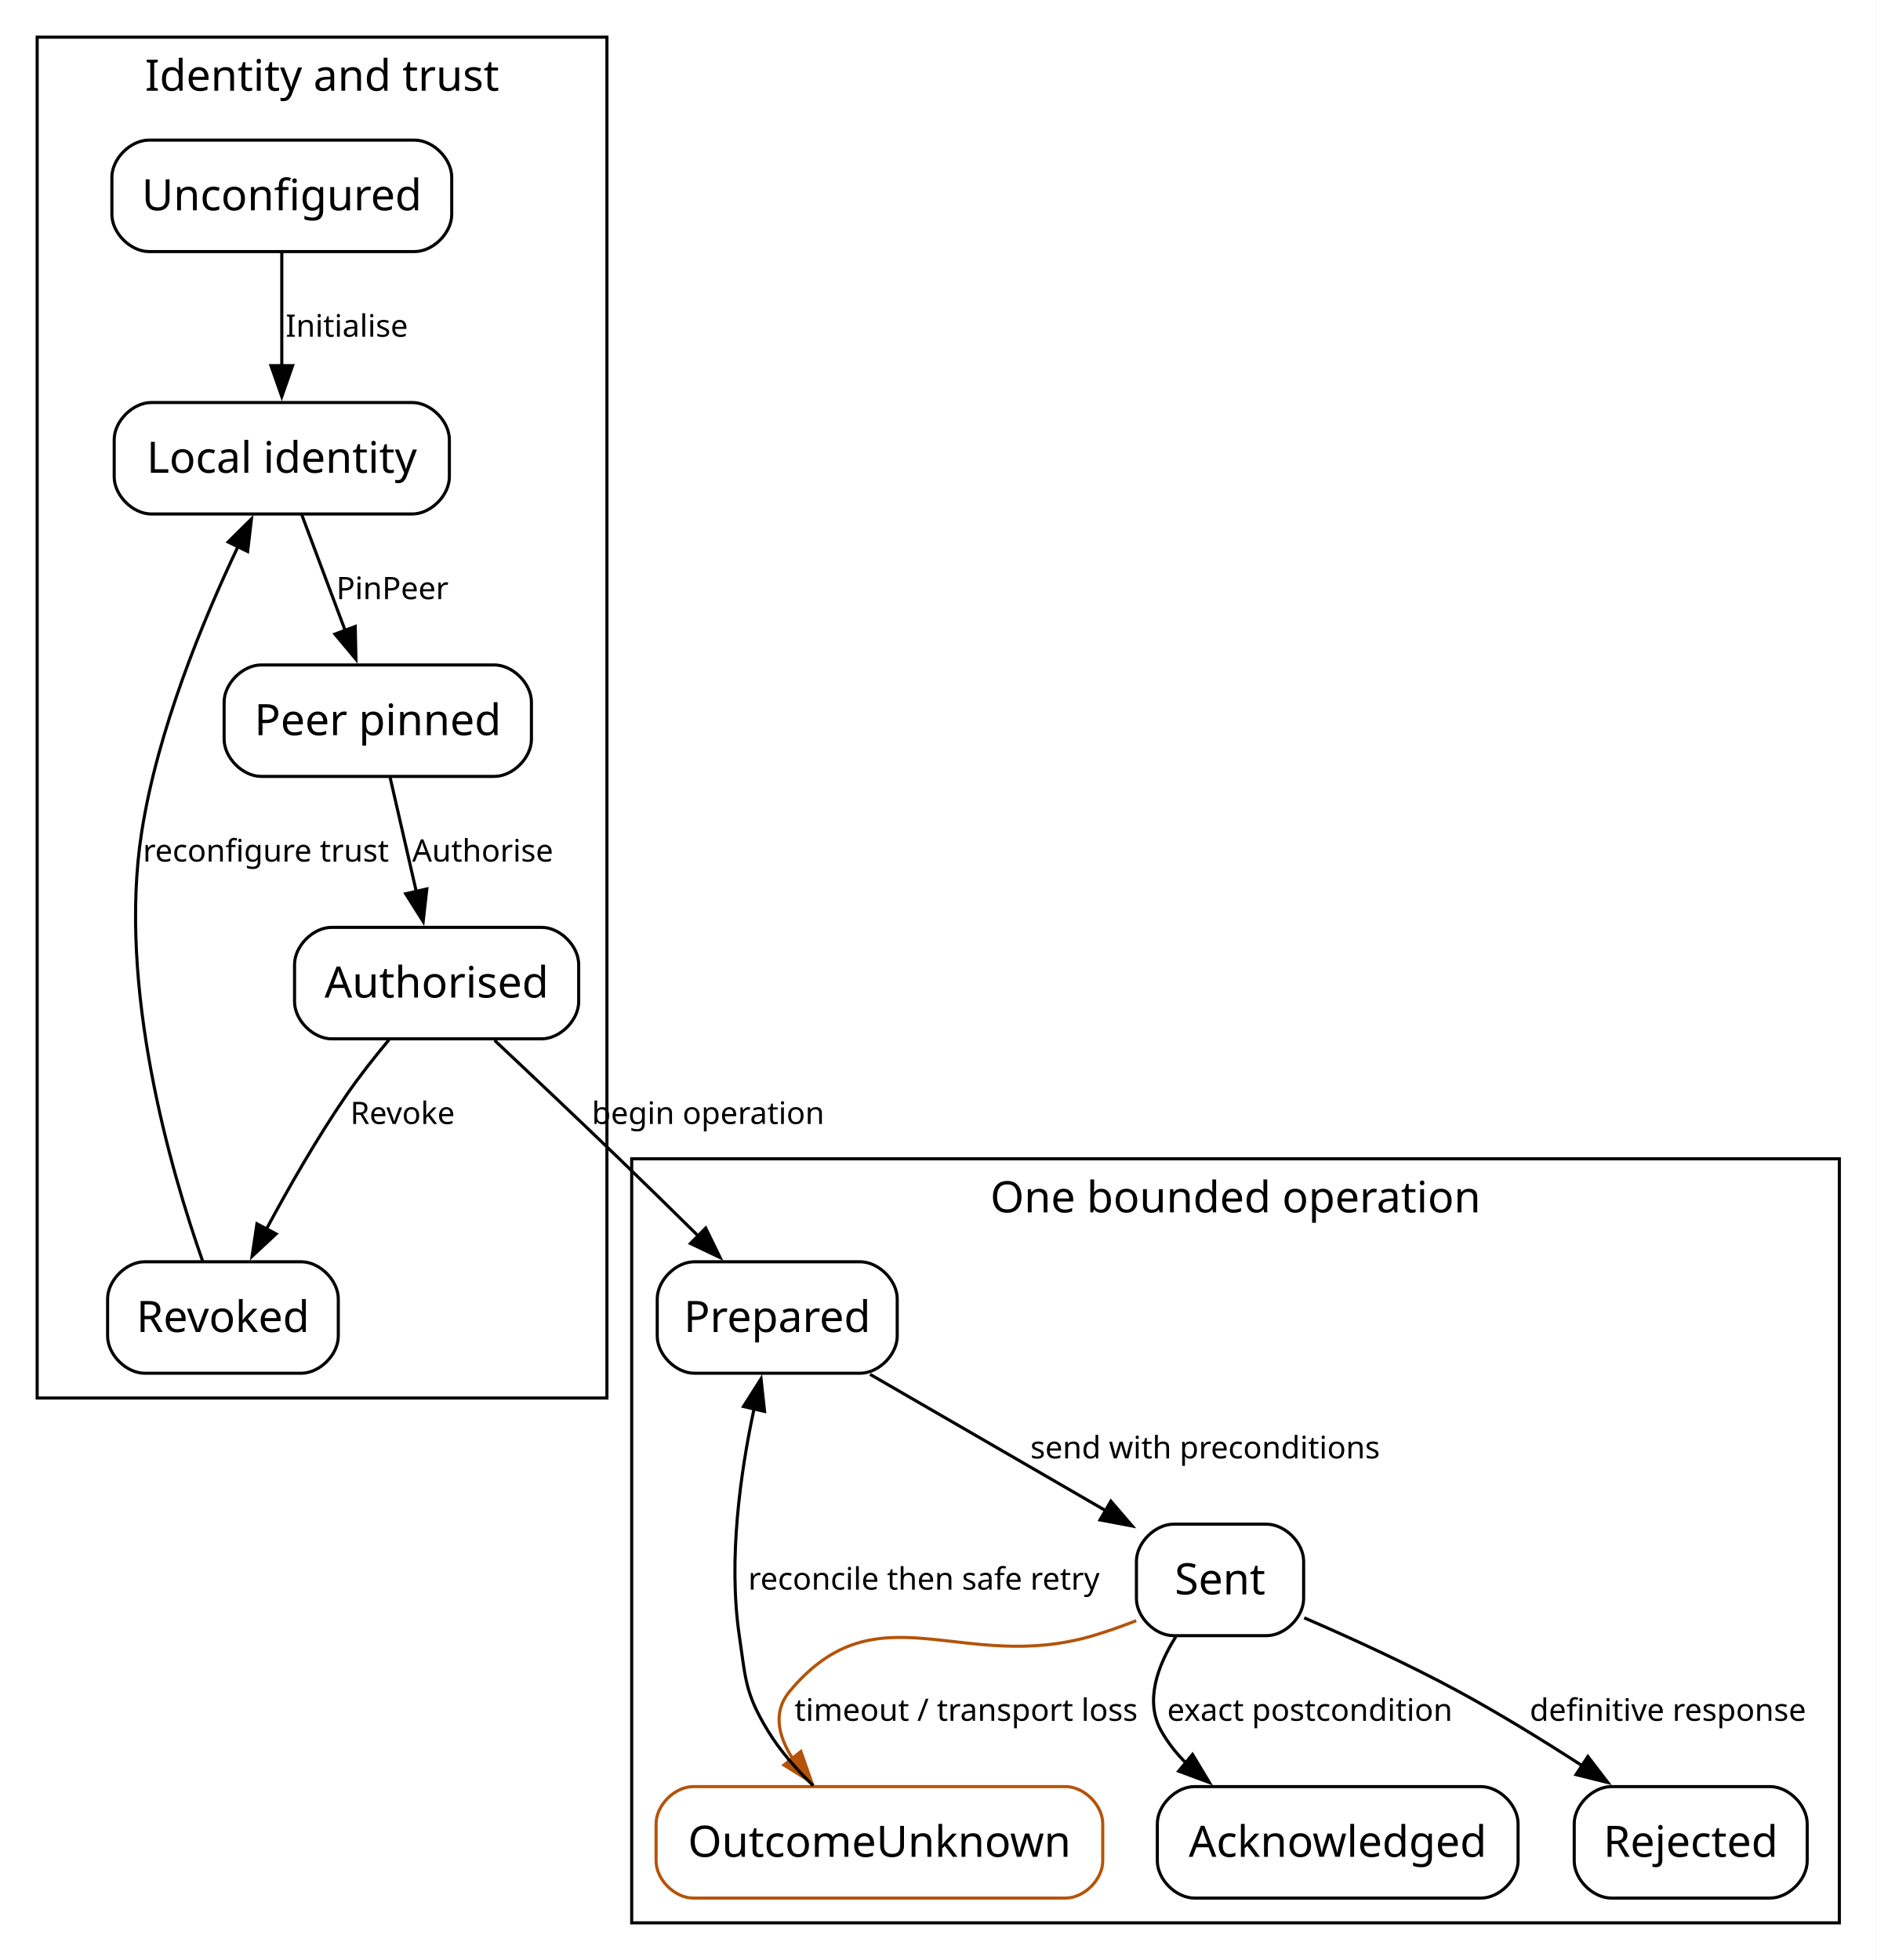
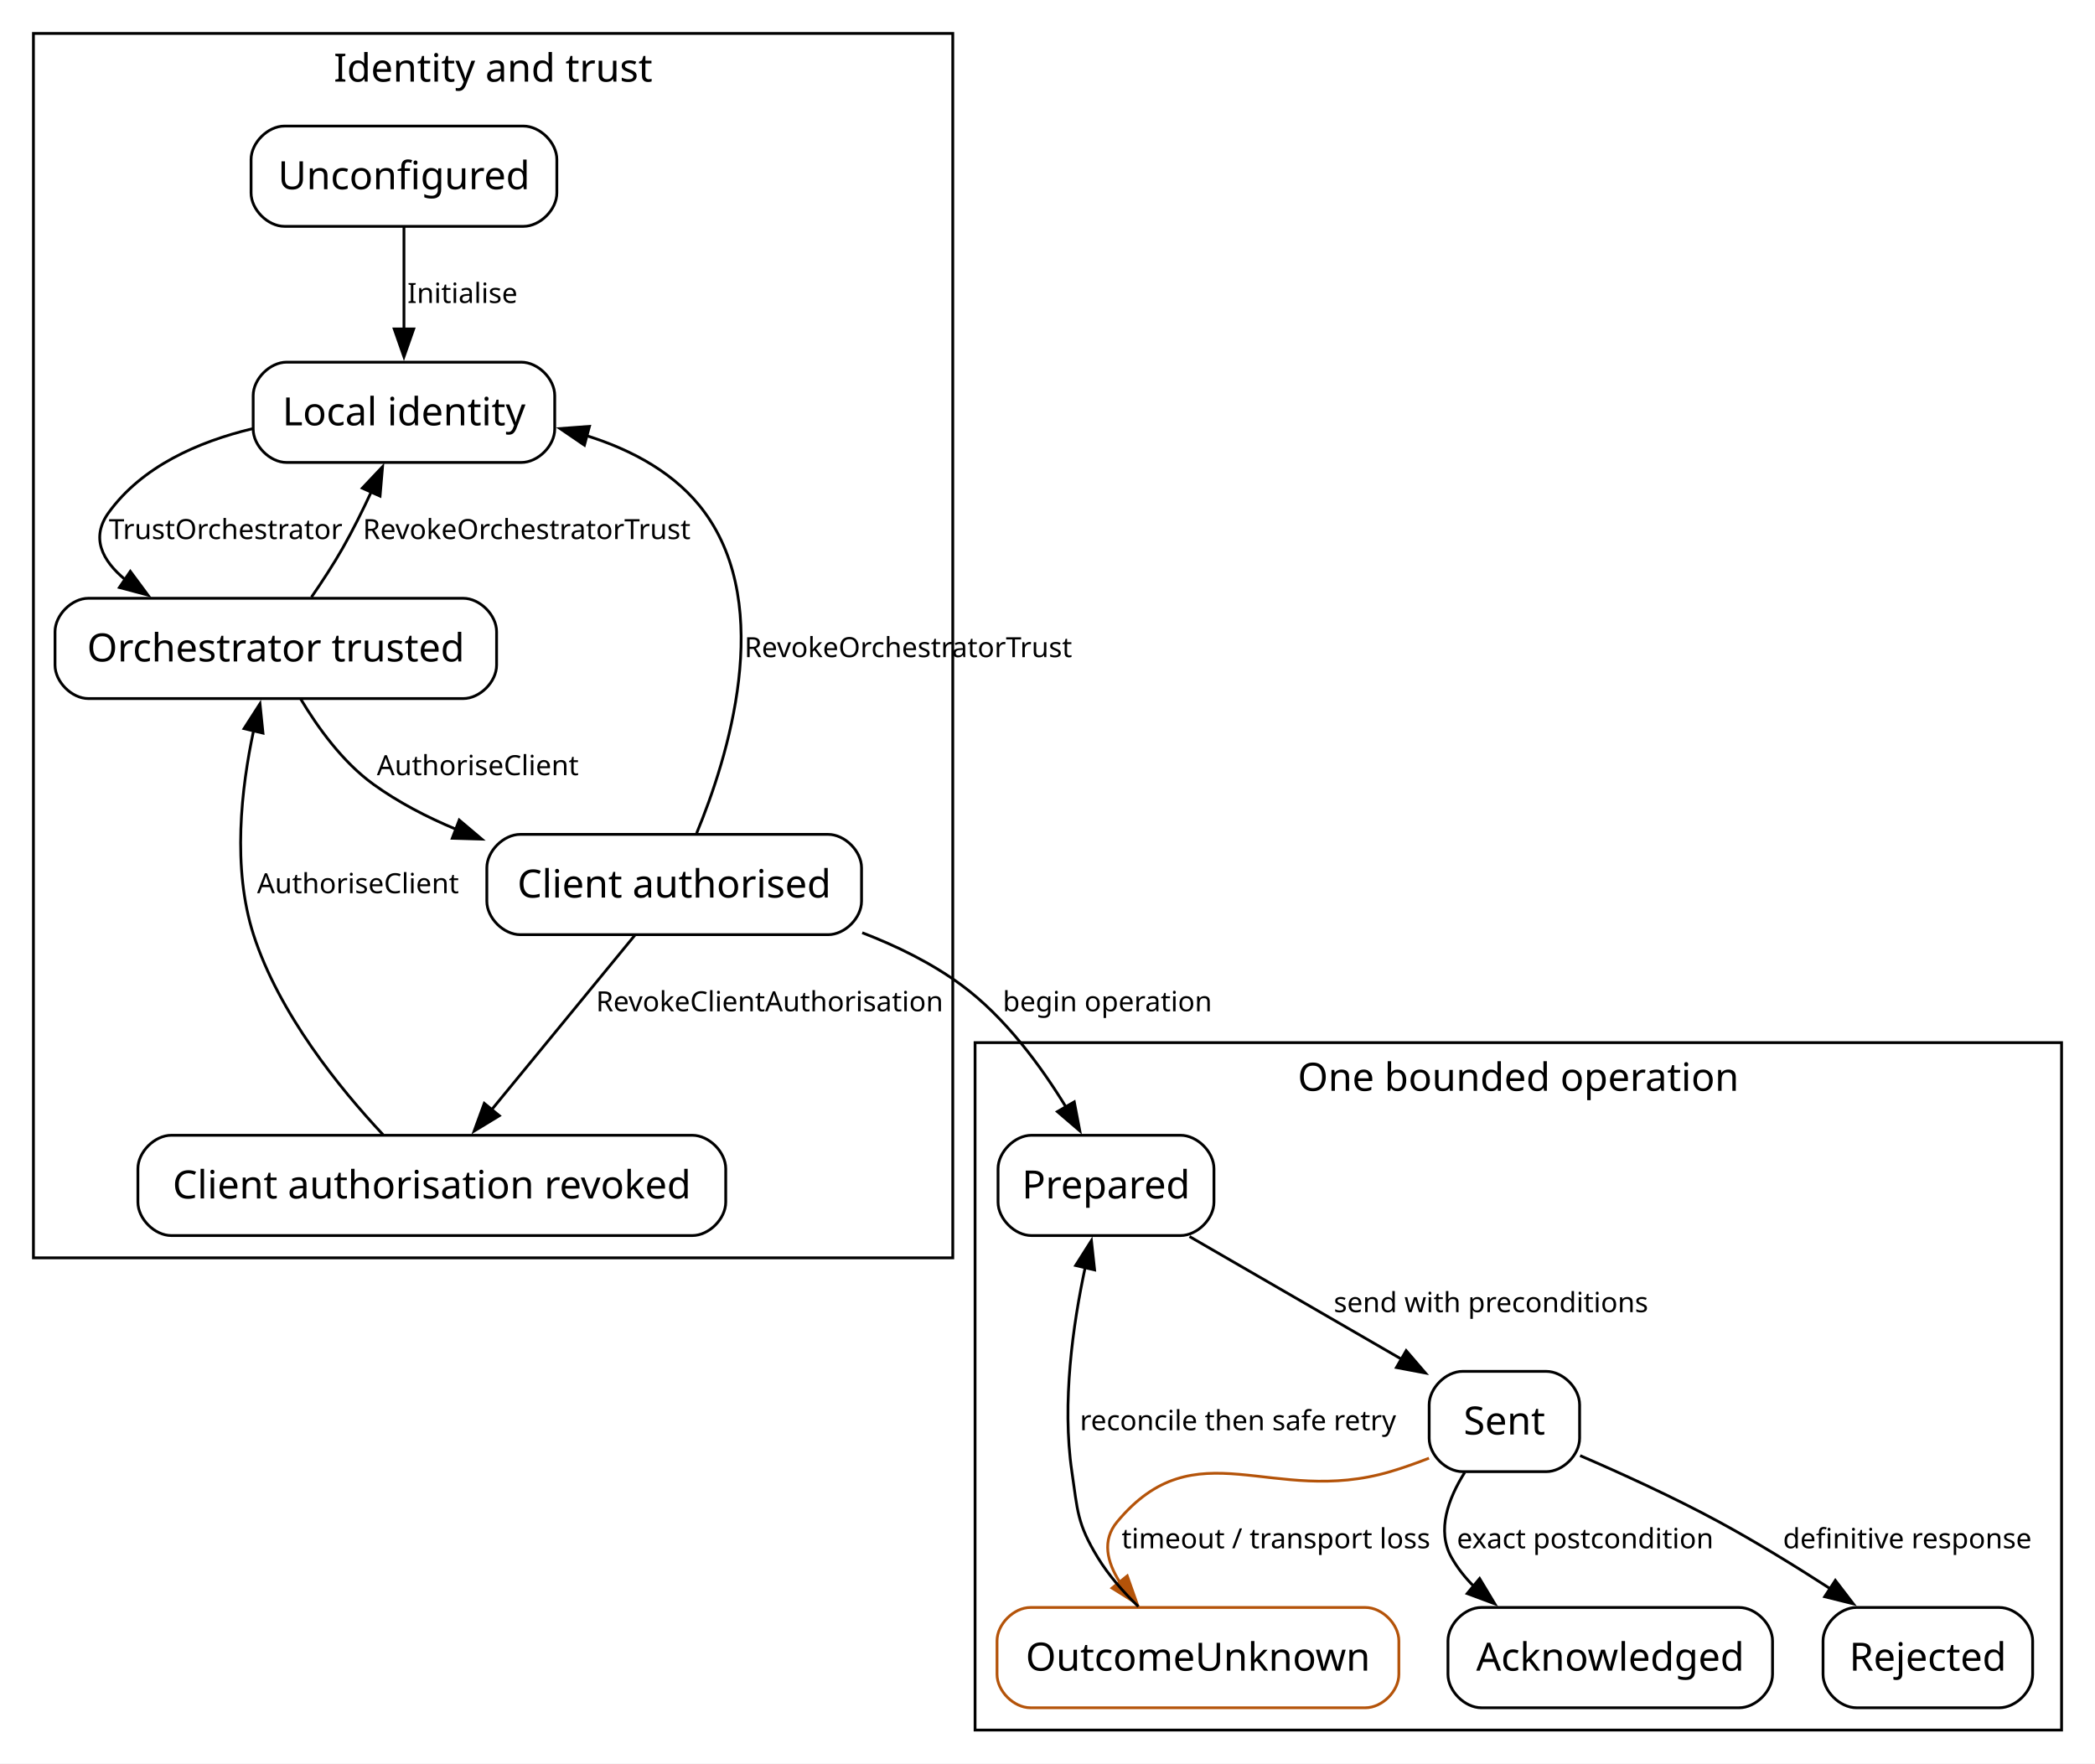
- <svg xmlns="http://www.w3.org/2000/svg" width="606pt" height="633pt" viewBox="0.00 0.00 606.00 633.00">
+ <svg xmlns="http://www.w3.org/2000/svg" width="752pt" height="633pt" viewBox="0.00 0.00 752.00 633.00">
  <g id="graph0" class="graph" transform="scale(1 1) rotate(0) translate(4 629)">
-     <polygon fill="white" stroke="none" points="-4,4 -4,-629 602,-629 602,4 -4,4" />
+     <polygon fill="white" stroke="none" points="-4,4 -4,-629 748,-629 748,4 -4,4" />
    <g id="clust1" class="cluster">
-       <polygon fill="none" stroke="black" points="8,-177.5 8,-617 192,-617 192,-177.5 8,-177.5" />
-       <text xml:space="preserve" text-anchor="middle" x="100" y="-599.7" font-family="sans-serif" font-size="14.00">Identity and trust</text>
+       <polygon fill="none" stroke="black" points="8,-177.5 8,-617 338,-617 338,-177.5 8,-177.5" />
+       <text xml:space="preserve" text-anchor="middle" x="173" y="-599.7" font-family="sans-serif" font-size="14.00">Identity and trust</text>
    </g>
    <g id="clust2" class="cluster">
-       <polygon fill="none" stroke="black" points="200,-8 200,-254.75 590,-254.75 590,-8 200,-8" />
-       <text xml:space="preserve" text-anchor="middle" x="395" y="-237.45" font-family="sans-serif" font-size="14.00">One bounded operation</text>
+       <polygon fill="none" stroke="black" points="346,-8 346,-254.75 736,-254.75 736,-8 346,-8" />
+       <text xml:space="preserve" text-anchor="middle" x="541" y="-237.45" font-family="sans-serif" font-size="14.00">One bounded operation</text>
    </g>
    <g id="node1" class="node">
-       <path fill="none" stroke="black" d="M129.88,-583.75C129.88,-583.75 44.12,-583.75 44.12,-583.75 38.12,-583.75 32.13,-577.75 32.13,-571.75 32.13,-571.75 32.13,-559.75 32.13,-559.75 32.13,-553.75 38.13,-547.75 44.13,-547.75 44.13,-547.75 129.88,-547.75 129.88,-547.75 135.88,-547.75 141.88,-553.75 141.88,-559.75 141.88,-559.75 141.88,-571.75 141.88,-571.75 141.88,-577.75 135.88,-583.75 129.88,-583.75" />
-       <text xml:space="preserve" text-anchor="middle" x="87" y="-561.08" font-family="sans-serif" font-size="14.00">Unconfigured</text>
+       <path fill="none" stroke="black" d="M183.88,-583.75C183.88,-583.75 98.12,-583.75 98.12,-583.75 92.12,-583.75 86.12,-577.75 86.12,-571.75 86.12,-571.75 86.12,-559.75 86.12,-559.75 86.12,-553.75 92.12,-547.75 98.12,-547.75 98.12,-547.75 183.88,-547.75 183.88,-547.75 189.88,-547.75 195.88,-553.75 195.88,-559.75 195.88,-559.75 195.88,-571.75 195.88,-571.75 195.88,-577.75 189.88,-583.75 183.88,-583.75" />
+       <text xml:space="preserve" text-anchor="middle" x="141" y="-561.08" font-family="sans-serif" font-size="14.00">Unconfigured</text>
    </g>
    <g id="node2" class="node">
-       <path fill="none" stroke="black" d="M129.12,-499C129.12,-499 44.88,-499 44.88,-499 38.88,-499 32.88,-493 32.88,-487 32.88,-487 32.88,-475 32.88,-475 32.88,-469 38.88,-463 44.88,-463 44.88,-463 129.12,-463 129.12,-463 135.12,-463 141.12,-469 141.12,-475 141.12,-475 141.12,-487 141.12,-487 141.12,-493 135.12,-499 129.12,-499" />
-       <text xml:space="preserve" text-anchor="middle" x="87" y="-476.32" font-family="sans-serif" font-size="14.00">Local identity</text>
+       <path fill="none" stroke="black" d="M183.12,-499C183.12,-499 98.88,-499 98.88,-499 92.88,-499 86.88,-493 86.88,-487 86.88,-487 86.88,-475 86.88,-475 86.88,-469 92.88,-463 98.88,-463 98.88,-463 183.12,-463 183.12,-463 189.12,-463 195.12,-469 195.12,-475 195.12,-475 195.12,-487 195.12,-487 195.12,-493 189.12,-499 183.12,-499" />
+       <text xml:space="preserve" text-anchor="middle" x="141" y="-476.32" font-family="sans-serif" font-size="14.00">Local identity</text>
    </g>
    <g id="edge1" class="edge">
-       <path fill="none" stroke="black" d="M87,-547.6C87,-536.91 87,-522.89 87,-510.55" />
-       <polygon fill="black" stroke="black" points="90.5,-510.92 87,-500.92 83.5,-510.92 90.5,-510.92" />
-       <text xml:space="preserve" text-anchor="middle" x="108" y="-520.25" font-family="sans-serif" font-size="10.00">Initialise</text>
+       <path fill="none" stroke="black" d="M141,-547.6C141,-536.91 141,-522.89 141,-510.55" />
+       <polygon fill="black" stroke="black" points="144.5,-510.92 141,-500.92 137.5,-510.92 144.5,-510.92" />
+       <text xml:space="preserve" text-anchor="middle" x="162" y="-520.25" font-family="sans-serif" font-size="10.00">Initialise</text>
    </g>
    <g id="node3" class="node">
-       <path fill="none" stroke="black" d="M155.62,-414.25C155.62,-414.25 80.38,-414.25 80.38,-414.25 74.38,-414.25 68.38,-408.25 68.38,-402.25 68.38,-402.25 68.38,-390.25 68.38,-390.25 68.38,-384.25 74.38,-378.25 80.38,-378.25 80.38,-378.25 155.62,-378.25 155.62,-378.25 161.62,-378.25 167.62,-384.25 167.62,-390.25 167.62,-390.25 167.62,-402.25 167.62,-402.25 167.62,-408.25 161.62,-414.25 155.62,-414.25" />
-       <text xml:space="preserve" text-anchor="middle" x="118" y="-391.57" font-family="sans-serif" font-size="14.00">Peer pinned</text>
+       <path fill="none" stroke="black" d="M162.25,-414.25C162.25,-414.25 27.75,-414.25 27.75,-414.25 21.75,-414.25 15.75,-408.25 15.75,-402.25 15.75,-402.25 15.75,-390.25 15.75,-390.25 15.75,-384.25 21.75,-378.25 27.75,-378.25 27.75,-378.25 162.25,-378.25 162.25,-378.25 168.25,-378.25 174.25,-384.25 174.25,-390.25 174.25,-390.25 174.25,-402.25 174.25,-402.25 174.25,-408.25 168.25,-414.25 162.25,-414.25" />
+       <text xml:space="preserve" text-anchor="middle" x="95" y="-391.57" font-family="sans-serif" font-size="14.00">Orchestrator trusted</text>
    </g>
    <g id="edge2" class="edge">
-       <path fill="none" stroke="black" d="M93.42,-462.85C97.47,-452.05 102.79,-437.85 107.45,-425.42" />
-       <polygon fill="black" stroke="black" points="110.72,-426.67 110.95,-416.08 104.16,-424.21 110.72,-426.67" />
-       <text xml:space="preserve" text-anchor="middle" x="122.73" y="-435.5" font-family="sans-serif" font-size="10.00">PinPeer</text>
+       <path fill="none" stroke="black" d="M86.59,-475.11C67.09,-470.43 46.98,-461.57 35,-445 28.5,-436.01 32.59,-427.81 41.07,-420.84" />
+       <polygon fill="black" stroke="black" points="42.78,-423.91 49.09,-415.4 38.85,-418.12 42.78,-423.91" />
+       <text xml:space="preserve" text-anchor="middle" x="77" y="-435.5" font-family="sans-serif" font-size="10.00">TrustOrchestrator</text>
+     </g>
+     <g id="edge4" class="edge">
+       <path fill="none" stroke="black" d="M107.81,-414.68C111.61,-420.18 115.65,-426.36 119,-432.25 122.67,-438.71 126.23,-445.89 129.37,-452.67" />
+       <polygon fill="black" stroke="black" points="126.04,-453.78 133.32,-461.48 132.42,-450.92 126.04,-453.78" />
+       <text xml:space="preserve" text-anchor="middle" x="185.07" y="-435.5" font-family="sans-serif" font-size="10.00">RevokeOrchestratorTrust</text>
    </g>
    <g id="node4" class="node">
-       <path fill="none" stroke="black" d="M170.88,-329.5C170.88,-329.5 103.12,-329.5 103.12,-329.5 97.12,-329.5 91.12,-323.5 91.12,-317.5 91.12,-317.5 91.12,-305.5 91.12,-305.5 91.12,-299.5 97.12,-293.5 103.12,-293.5 103.12,-293.5 170.88,-293.5 170.88,-293.5 176.88,-293.5 182.88,-299.5 182.88,-305.5 182.88,-305.5 182.88,-317.5 182.88,-317.5 182.88,-323.5 176.88,-329.5 170.88,-329.5" />
-       <text xml:space="preserve" text-anchor="middle" x="137" y="-306.82" font-family="sans-serif" font-size="14.00">Authorised</text>
+       <path fill="none" stroke="black" d="M293.25,-329.5C293.25,-329.5 182.75,-329.5 182.75,-329.5 176.75,-329.5 170.75,-323.5 170.75,-317.5 170.75,-317.5 170.75,-305.5 170.75,-305.5 170.75,-299.5 176.75,-293.5 182.75,-293.5 182.75,-293.5 293.25,-293.5 293.25,-293.5 299.25,-293.5 305.25,-299.5 305.25,-305.5 305.25,-305.5 305.25,-317.5 305.25,-317.5 305.25,-323.5 299.25,-329.5 293.25,-329.5" />
+       <text xml:space="preserve" text-anchor="middle" x="238" y="-306.82" font-family="sans-serif" font-size="14.00">Client authorised</text>
    </g>
    <g id="edge3" class="edge">
-       <path fill="none" stroke="black" d="M121.94,-378.1C124.39,-367.41 127.61,-353.39 130.44,-341.05" />
-       <polygon fill="black" stroke="black" points="133.84,-341.91 132.66,-331.38 127.01,-340.35 133.84,-341.91" />
-       <text xml:space="preserve" text-anchor="middle" x="151.89" y="-350.75" font-family="sans-serif" font-size="10.00">Authorise</text>
+       <path fill="none" stroke="black" d="M103.94,-378.09C110.04,-367.89 119,-355.45 130,-347.5 138.99,-341.01 149.24,-335.68 159.76,-331.31" />
+       <polygon fill="black" stroke="black" points="160.84,-334.65 168.93,-327.8 158.34,-328.11 160.84,-334.65" />
+       <text xml:space="preserve" text-anchor="middle" x="167.5" y="-350.75" font-family="sans-serif" font-size="10.00">AuthoriseClient</text>
+     </g>
+     <g id="edge5" class="edge">
+       <path fill="none" stroke="black" d="M246.05,-329.9C257.37,-357.23 273.98,-410.65 249,-445 238.83,-458.99 222.93,-467.5 206.44,-472.65" />
+       <polygon fill="black" stroke="black" points="205.78,-469.2 197.03,-475.17 207.59,-475.96 205.78,-469.2" />
+       <text xml:space="preserve" text-anchor="middle" x="322.03" y="-393.12" font-family="sans-serif" font-size="10.00">RevokeOrchestratorTrust</text>
    </g>
    <g id="node5" class="node">
-       <path fill="none" stroke="black" d="M93.25,-221.5C93.25,-221.5 42.75,-221.5 42.75,-221.5 36.75,-221.5 30.75,-215.5 30.75,-209.5 30.75,-209.5 30.75,-197.5 30.75,-197.5 30.75,-191.5 36.75,-185.5 42.75,-185.5 42.75,-185.5 93.25,-185.5 93.25,-185.5 99.25,-185.5 105.25,-191.5 105.25,-197.5 105.25,-197.5 105.25,-209.5 105.25,-209.5 105.25,-215.5 99.25,-221.5 93.25,-221.5" />
-       <text xml:space="preserve" text-anchor="middle" x="68" y="-198.82" font-family="sans-serif" font-size="14.00">Revoked</text>
+       <path fill="none" stroke="black" d="M244.5,-221.5C244.5,-221.5 57.5,-221.5 57.5,-221.5 51.5,-221.5 45.5,-215.5 45.5,-209.5 45.5,-209.5 45.5,-197.5 45.5,-197.5 45.5,-191.5 51.5,-185.5 57.5,-185.5 57.5,-185.5 244.5,-185.5 244.5,-185.5 250.5,-185.5 256.5,-191.5 256.5,-197.5 256.5,-197.5 256.5,-209.5 256.5,-209.5 256.5,-215.5 250.5,-221.5 244.5,-221.5" />
+       <text xml:space="preserve" text-anchor="middle" x="151" y="-198.82" font-family="sans-serif" font-size="14.00">Client authorisation revoked</text>
    </g>
-     <g id="edge4" class="edge">
-       <path fill="none" stroke="black" d="M121.61,-293.18C117.02,-287.68 112.11,-281.48 108,-275.5 98.51,-261.7 89.25,-245.49 82.03,-232.04" />
-       <polygon fill="black" stroke="black" points="85.17,-230.5 77.41,-223.28 78.98,-233.76 85.17,-230.5" />
-       <text xml:space="preserve" text-anchor="middle" x="126" y="-266" font-family="sans-serif" font-size="10.00">Revoke</text>
+     <g id="edge6" class="edge">
+       <path fill="none" stroke="black" d="M224.02,-293.47C210.09,-276.49 188.51,-250.2 172.41,-230.59" />
+       <polygon fill="black" stroke="black" points="175.24,-228.52 166.19,-223.01 169.83,-232.96 175.24,-228.52" />
+       <text xml:space="preserve" text-anchor="middle" x="272.25" y="-266" font-family="sans-serif" font-size="10.00">RevokeClientAuthorisation</text>
    </g>
    <g id="node6" class="node">
-       <path fill="none" stroke="black" d="M273.75,-221.5C273.75,-221.5 220.25,-221.5 220.25,-221.5 214.25,-221.5 208.25,-215.5 208.25,-209.5 208.25,-209.5 208.25,-197.5 208.25,-197.5 208.25,-191.5 214.25,-185.5 220.25,-185.5 220.25,-185.5 273.75,-185.5 273.75,-185.5 279.75,-185.5 285.75,-191.5 285.75,-197.5 285.75,-197.5 285.75,-209.5 285.75,-209.5 285.75,-215.5 279.75,-221.5 273.75,-221.5" />
-       <text xml:space="preserve" text-anchor="middle" x="247" y="-198.82" font-family="sans-serif" font-size="14.00">Prepared</text>
+       <path fill="none" stroke="black" d="M419.75,-221.5C419.75,-221.5 366.25,-221.5 366.25,-221.5 360.25,-221.5 354.25,-215.5 354.25,-209.5 354.25,-209.5 354.25,-197.5 354.25,-197.5 354.25,-191.5 360.25,-185.5 366.25,-185.5 366.25,-185.5 419.75,-185.5 419.75,-185.5 425.75,-185.5 431.75,-191.5 431.75,-197.5 431.75,-197.5 431.75,-209.5 431.75,-209.5 431.75,-215.5 425.75,-221.5 419.75,-221.5" />
+       <text xml:space="preserve" text-anchor="middle" x="393" y="-198.82" font-family="sans-serif" font-size="14.00">Prepared</text>
+     </g>
+     <g id="edge13" class="edge">
+       <path fill="none" stroke="black" d="M305.5,-294.2C317.99,-289.39 330.42,-283.27 341,-275.5 356.71,-263.97 369.68,-246.3 378.73,-231.47" />
+       <polygon fill="black" stroke="black" points="381.61,-233.49 383.6,-223.08 375.55,-229.98 381.61,-233.49" />
+       <text xml:space="preserve" text-anchor="middle" x="393.5" y="-266" font-family="sans-serif" font-size="10.00">begin operation</text>
+     </g>
+     <g id="edge7" class="edge">
+       <path fill="none" stroke="black" d="M133.5,-221.7C117.88,-238.37 96.11,-265.24 87,-293.5 79.29,-317.44 82.59,-346.11 87.06,-366.91" />
+       <polygon fill="black" stroke="black" points="83.59,-367.47 89.32,-376.39 90.4,-365.85 83.59,-367.47" />
+       <text xml:space="preserve" text-anchor="middle" x="124.5" y="-308.38" font-family="sans-serif" font-size="10.00">AuthoriseClient</text>
+     </g>
+     <g id="node7" class="node">
+       <path fill="none" stroke="black" d="M551,-136.75C551,-136.75 521,-136.75 521,-136.75 515,-136.75 509,-130.75 509,-124.75 509,-124.75 509,-112.75 509,-112.75 509,-106.75 515,-100.75 521,-100.75 521,-100.75 551,-100.75 551,-100.75 557,-100.75 563,-106.75 563,-112.75 563,-112.75 563,-124.75 563,-124.75 563,-130.75 557,-136.75 551,-136.75" />
+       <text xml:space="preserve" text-anchor="middle" x="536" y="-114.08" font-family="sans-serif" font-size="14.00">Sent</text>
+     </g>
+     <g id="edge8" class="edge">
+       <path fill="none" stroke="black" d="M422.98,-185.15C445.19,-172.3 475.59,-154.71 499.27,-141.01" />
+       <polygon fill="black" stroke="black" points="500.75,-144.19 507.65,-136.16 497.24,-138.13 500.75,-144.19" />
+       <text xml:space="preserve" text-anchor="middle" x="531.19" y="-158" font-family="sans-serif" font-size="10.00">send with preconditions</text>
+     </g>
+     <g id="node8" class="node">
+       <path fill="none" stroke="black" d="M620.25,-52C620.25,-52 527.75,-52 527.75,-52 521.75,-52 515.75,-46 515.75,-40 515.75,-40 515.75,-28 515.75,-28 515.75,-22 521.75,-16 527.75,-16 527.75,-16 620.25,-16 620.25,-16 626.25,-16 632.25,-22 632.25,-28 632.25,-28 632.25,-40 632.25,-40 632.25,-46 626.25,-52 620.25,-52" />
+       <text xml:space="preserve" text-anchor="middle" x="574" y="-29.32" font-family="sans-serif" font-size="14.00">Acknowledged</text>
+     </g>
+     <g id="edge9" class="edge">
+       <path fill="none" stroke="black" d="M521.75,-100.46C515.89,-91.16 511.6,-79.66 517,-70 519.17,-66.12 521.97,-62.62 525.15,-59.47" />
+       <polygon fill="black" stroke="black" points="527.11,-62.39 532.57,-53.31 522.64,-57 527.11,-62.39" />
+       <text xml:space="preserve" text-anchor="middle" x="565" y="-73.25" font-family="sans-serif" font-size="10.00">exact postcondition</text>
+     </g>
+     <g id="node9" class="node">
+       <path fill="none" stroke="#b45309" d="M486.12,-52C486.12,-52 365.88,-52 365.88,-52 359.88,-52 353.88,-46 353.88,-40 353.88,-40 353.88,-28 353.88,-28 353.88,-22 359.88,-16 365.88,-16 365.88,-16 486.12,-16 486.12,-16 492.12,-16 498.12,-22 498.12,-28 498.12,-28 498.12,-40 498.12,-40 498.12,-46 492.12,-52 486.12,-52" />
+       <text xml:space="preserve" text-anchor="middle" x="426" y="-29.32" font-family="sans-serif" font-size="14.00">OutcomeUnknown</text>
    </g>
    <g id="edge10" class="edge">
-       <path fill="none" stroke="black" d="M155.7,-293.02C167.35,-282.09 182.61,-267.67 196,-254.75 204.36,-246.68 213.42,-237.8 221.55,-229.78" />
-       <polygon fill="black" stroke="black" points="223.9,-232.38 228.55,-222.86 218.97,-227.41 223.9,-232.38" />
-       <text xml:space="preserve" text-anchor="middle" x="224.67" y="-266" font-family="sans-serif" font-size="10.00">begin operation</text>
+       <path fill="none" stroke="#b45309" d="M508.94,-105.59C504.35,-103.8 499.58,-102.1 495,-100.75 452.53,-88.2 425.34,-116.77 397,-82.75 391.5,-76.15 393.28,-68.4 397.96,-61.08" />
+       <polygon fill="#b45309" stroke="#b45309" points="400.63,-63.34 404.16,-53.35 395.17,-58.96 400.63,-63.34" />
+       <text xml:space="preserve" text-anchor="middle" x="454" y="-73.25" font-family="sans-serif" font-size="10.00">timeout / transport loss</text>
+     </g>
+     <g id="node10" class="node">
+       <path fill="none" stroke="black" d="M713.62,-52C713.62,-52 662.38,-52 662.38,-52 656.38,-52 650.38,-46 650.38,-40 650.38,-40 650.38,-28 650.38,-28 650.38,-22 656.38,-16 662.38,-16 662.38,-16 713.62,-16 713.62,-16 719.62,-16 725.62,-22 725.62,-28 725.62,-28 725.62,-40 725.62,-40 725.62,-46 719.62,-52 713.62,-52" />
+       <text xml:space="preserve" text-anchor="middle" x="688" y="-29.32" font-family="sans-serif" font-size="14.00">Rejected</text>
    </g>
    <g id="edge11" class="edge">
-       <path fill="none" stroke="black" d="M61.42,-221.76C51.31,-250.47 33.9,-309.85 41.75,-360.25 46.89,-393.24 61.58,-428.74 72.84,-452.45" />
-       <polygon fill="black" stroke="black" points="69.68,-453.96 77.21,-461.41 75.97,-450.89 69.68,-453.96" />
-       <text xml:space="preserve" text-anchor="middle" x="81.88" y="-350.75" font-family="sans-serif" font-size="10.00">reconfigure trust</text>
+       <path fill="none" stroke="black" d="M563.18,-106.51C578.13,-100.05 596.86,-91.5 613,-82.75 626.38,-75.49 640.59,-66.74 652.99,-58.72" />
+       <polygon fill="black" stroke="black" points="654.79,-61.73 661.24,-53.32 650.96,-55.87 654.79,-61.73" />
+       <text xml:space="preserve" text-anchor="middle" x="680.64" y="-73.25" font-family="sans-serif" font-size="10.00">definitive response</text>
    </g>
-     <g id="node7" class="node">
-       <path fill="none" stroke="black" d="M405,-136.75C405,-136.75 375,-136.75 375,-136.75 369,-136.75 363,-130.75 363,-124.75 363,-124.75 363,-112.75 363,-112.75 363,-106.75 369,-100.75 375,-100.75 375,-100.75 405,-100.75 405,-100.75 411,-100.75 417,-106.75 417,-112.75 417,-112.75 417,-124.75 417,-124.75 417,-130.75 411,-136.75 405,-136.75" />
-       <text xml:space="preserve" text-anchor="middle" x="390" y="-114.08" font-family="sans-serif" font-size="14.00">Sent</text>
-     </g>
-     <g id="edge5" class="edge">
-       <path fill="none" stroke="black" d="M276.98,-185.15C299.19,-172.3 329.59,-154.71 353.27,-141.01" />
-       <polygon fill="black" stroke="black" points="354.75,-144.19 361.65,-136.16 351.24,-138.13 354.75,-144.19" />
-       <text xml:space="preserve" text-anchor="middle" x="385.19" y="-158" font-family="sans-serif" font-size="10.00">send with preconditions</text>
-     </g>
-     <g id="node8" class="node">
-       <path fill="none" stroke="black" d="M474.25,-52C474.25,-52 381.75,-52 381.75,-52 375.75,-52 369.75,-46 369.75,-40 369.75,-40 369.75,-28 369.75,-28 369.75,-22 375.75,-16 381.75,-16 381.75,-16 474.25,-16 474.25,-16 480.25,-16 486.25,-22 486.25,-28 486.25,-28 486.25,-40 486.25,-40 486.25,-46 480.25,-52 474.25,-52" />
-       <text xml:space="preserve" text-anchor="middle" x="428" y="-29.32" font-family="sans-serif" font-size="14.00">Acknowledged</text>
-     </g>
-     <g id="edge6" class="edge">
-       <path fill="none" stroke="black" d="M375.75,-100.46C369.89,-91.16 365.6,-79.66 371,-70 373.17,-66.12 375.97,-62.62 379.15,-59.47" />
-       <polygon fill="black" stroke="black" points="381.11,-62.39 386.57,-53.31 376.64,-57 381.11,-62.39" />
-       <text xml:space="preserve" text-anchor="middle" x="419" y="-73.25" font-family="sans-serif" font-size="10.00">exact postcondition</text>
-     </g>
-     <g id="node9" class="node">
-       <path fill="none" stroke="#b45309" d="M340.12,-52C340.12,-52 219.88,-52 219.88,-52 213.88,-52 207.88,-46 207.88,-40 207.88,-40 207.88,-28 207.88,-28 207.88,-22 213.88,-16 219.88,-16 219.88,-16 340.12,-16 340.12,-16 346.12,-16 352.12,-22 352.12,-28 352.12,-28 352.12,-40 352.12,-40 352.12,-46 346.12,-52 340.12,-52" />
-       <text xml:space="preserve" text-anchor="middle" x="280" y="-29.32" font-family="sans-serif" font-size="14.00">OutcomeUnknown</text>
-     </g>
-     <g id="edge7" class="edge">
-       <path fill="none" stroke="#b45309" d="M362.94,-105.59C358.35,-103.8 353.58,-102.1 349,-100.75 306.53,-88.2 279.34,-116.77 251,-82.75 245.5,-76.15 247.28,-68.4 251.96,-61.08" />
-       <polygon fill="#b45309" stroke="#b45309" points="254.63,-63.34 258.16,-53.35 249.17,-58.96 254.63,-63.34" />
-       <text xml:space="preserve" text-anchor="middle" x="308" y="-73.25" font-family="sans-serif" font-size="10.00">timeout / transport loss</text>
-     </g>
-     <g id="node10" class="node">
-       <path fill="none" stroke="black" d="M567.62,-52C567.62,-52 516.38,-52 516.38,-52 510.38,-52 504.38,-46 504.38,-40 504.38,-40 504.38,-28 504.38,-28 504.38,-22 510.38,-16 516.38,-16 516.38,-16 567.62,-16 567.62,-16 573.62,-16 579.62,-22 579.62,-28 579.62,-28 579.62,-40 579.62,-40 579.62,-46 573.62,-52 567.62,-52" />
-       <text xml:space="preserve" text-anchor="middle" x="542" y="-29.32" font-family="sans-serif" font-size="14.00">Rejected</text>
-     </g>
-     <g id="edge8" class="edge">
-       <path fill="none" stroke="black" d="M417.18,-106.51C432.13,-100.05 450.86,-91.5 467,-82.75 480.38,-75.49 494.59,-66.74 506.99,-58.72" />
-       <polygon fill="black" stroke="black" points="508.79,-61.73 515.24,-53.32 504.96,-55.87 508.79,-61.73" />
-       <text xml:space="preserve" text-anchor="middle" x="534.64" y="-73.25" font-family="sans-serif" font-size="10.00">definitive response</text>
-     </g>
-     <g id="edge9" class="edge">
-       <path fill="none" stroke="black" d="M258.61,-52.33C253.23,-57.54 247.89,-63.59 244,-70 236.59,-82.2 236.83,-86.63 234.75,-100.75 231.11,-125.47 235.15,-153.69 239.54,-174.13" />
-       <polygon fill="black" stroke="black" points="236.09,-174.76 241.77,-183.71 242.91,-173.17 236.09,-174.76" />
-       <text xml:space="preserve" text-anchor="middle" x="294.38" y="-115.62" font-family="sans-serif" font-size="10.00">reconcile then safe retry</text>
+     <g id="edge12" class="edge">
+       <path fill="none" stroke="black" d="M404.61,-52.33C399.23,-57.54 393.89,-63.59 390,-70 382.59,-82.2 382.83,-86.63 380.75,-100.75 377.11,-125.47 381.15,-153.69 385.54,-174.13" />
+       <polygon fill="black" stroke="black" points="382.09,-174.76 387.77,-183.71 388.91,-173.17 382.09,-174.76" />
+       <text xml:space="preserve" text-anchor="middle" x="440.38" y="-115.62" font-family="sans-serif" font-size="10.00">reconcile then safe retry</text>
    </g>
  </g>
</svg>
